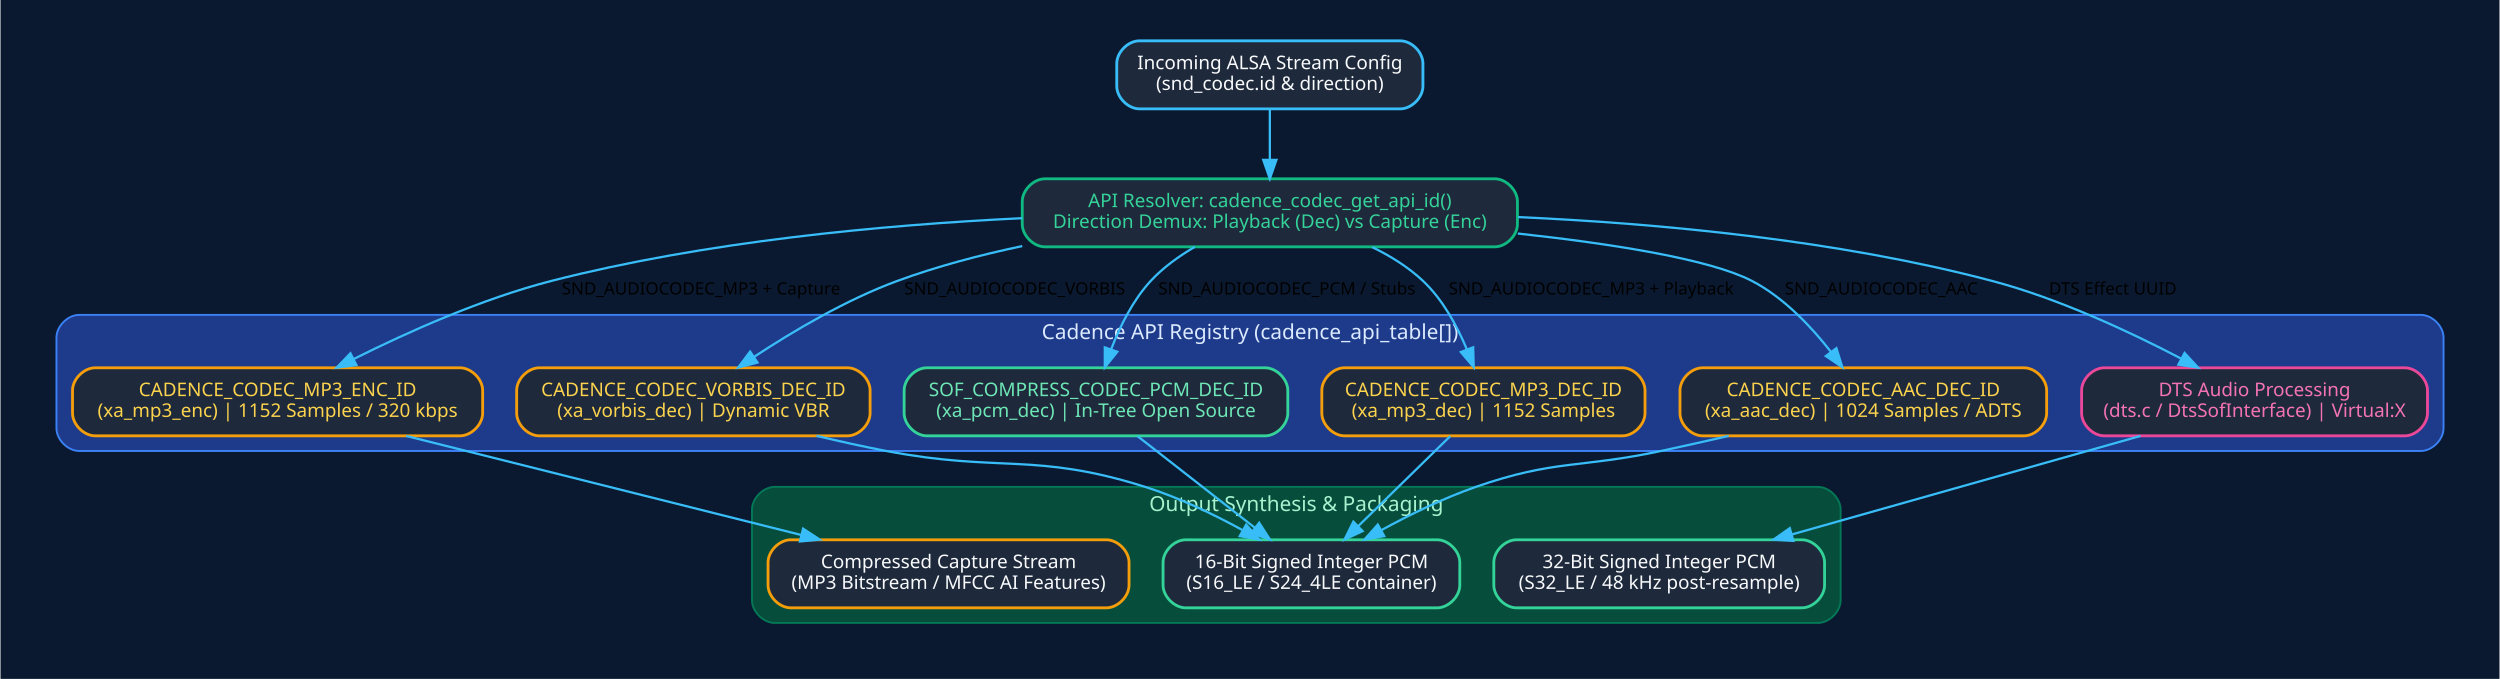
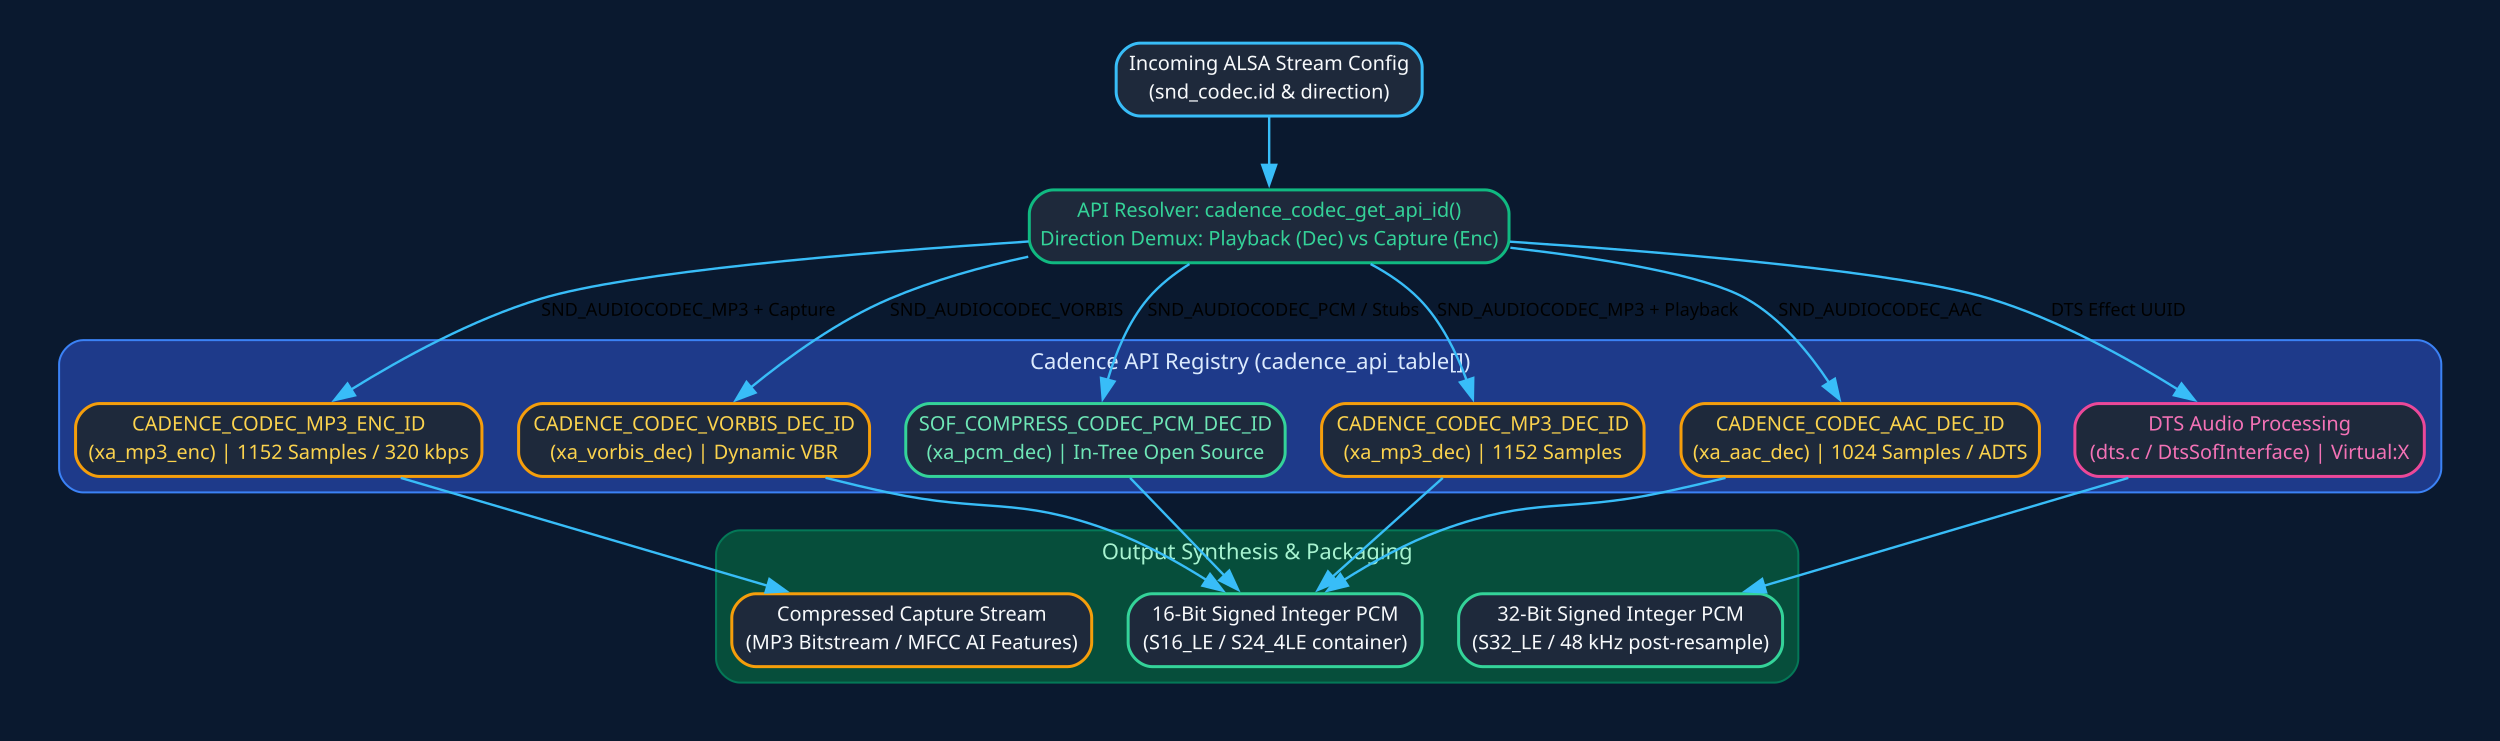
- <svg xmlns="http://www.w3.org/2000/svg" width="1322pt" height="359pt" viewBox="0.00 0.00 1322.20 359.20">
-   <g id="graph0" class="graph" transform="scale(1 1) rotate(0) translate(21.6 337.6)">
-     <polygon fill="#0a192f" stroke="transparent" points="-21.6,21.6 -21.6,-337.6 1300.6,-337.6 1300.6,21.6 -21.6,21.6" />
+ <svg xmlns="http://www.w3.org/2000/svg" width="1252pt" height="371pt" viewBox="0.00 0.00 1252.00 371.00">
+   <g id="graph0" class="graph" transform="scale(1 1) rotate(0) translate(21.6 349.85)">
+     <polygon fill="#0a192f" stroke="none" points="-21.6,21.6 -21.6,-349.85 1230.6,-349.85 1230.6,21.6 -21.6,21.6" />
    <g id="clust1" class="cluster">
-       <path fill="#1e3a8a" stroke="#3b82f6" d="M20,-99C20,-99 1259,-99 1259,-99 1265,-99 1271,-105 1271,-111 1271,-111 1271,-159 1271,-159 1271,-165 1265,-171 1259,-171 1259,-171 20,-171 20,-171 14,-171 8,-165 8,-159 8,-159 8,-111 8,-111 8,-105 14,-99 20,-99" />
-       <text text-anchor="middle" x="639.5" y="-158.2" font-family="verdana" font-size="11.00" fill="#dbeafe">Cadence API Registry (cadence_api_table[])</text>
+       <path fill="#1e3a8a" stroke="#3b82f6" d="M20,-103.25C20,-103.25 1189,-103.25 1189,-103.25 1195,-103.25 1201,-109.25 1201,-115.25 1201,-115.25 1201,-167.5 1201,-167.5 1201,-173.5 1195,-179.5 1189,-179.5 1189,-179.5 20,-179.5 20,-179.5 14,-179.5 8,-173.5 8,-167.5 8,-167.5 8,-115.25 8,-115.25 8,-109.25 14,-103.25 20,-103.25" />
+       <text xml:space="preserve" text-anchor="middle" x="604.5" y="-165.05" font-family="verdana" font-size="11.00" fill="#dbeafe">Cadence API Registry (cadence_api_table[])</text>
    </g>
    <g id="clust2" class="cluster">
-       <path fill="#064e3b" stroke="#047857" d="M388,-8C388,-8 940,-8 940,-8 946,-8 952,-14 952,-20 952,-20 952,-68 952,-68 952,-74 946,-80 940,-80 940,-80 388,-80 388,-80 382,-80 376,-74 376,-68 376,-68 376,-20 376,-20 376,-14 382,-8 388,-8" />
-       <text text-anchor="middle" x="664" y="-67.2" font-family="verdana" font-size="11.00" fill="#a7f3d0">Output Synthesis &amp; Packaging</text>
+       <path fill="#064e3b" stroke="#047857" d="M349,-8C349,-8 867,-8 867,-8 873,-8 879,-14 879,-20 879,-20 879,-72.25 879,-72.25 879,-78.25 873,-84.25 867,-84.25 867,-84.25 349,-84.25 349,-84.25 343,-84.25 337,-78.25 337,-72.25 337,-72.25 337,-20 337,-20 337,-14 343,-8 349,-8" />
+       <text xml:space="preserve" text-anchor="middle" x="608" y="-69.8" font-family="verdana" font-size="11.00" fill="#a7f3d0">Output Synthesis &amp; Packaging</text>
    </g>
    <g id="node1" class="node">
-       <path fill="#1e293b" stroke="#38bdf8" stroke-width="1.5" d="M719,-316C719,-316 581,-316 581,-316 575,-316 569,-310 569,-304 569,-304 569,-292 569,-292 569,-286 575,-280 581,-280 581,-280 719,-280 719,-280 725,-280 731,-286 731,-292 731,-292 731,-304 731,-304 731,-310 725,-316 719,-316" />
-       <text text-anchor="middle" x="650" y="-301" font-family="verdana" font-size="10.00" fill="#f8fafc">Incoming ALSA Stream Config</text>
-       <text text-anchor="middle" x="650" y="-290" font-family="verdana" font-size="10.00" fill="#f8fafc">(snd_codec.id &amp; direction)</text>
+       <path fill="#1e293b" stroke="#38bdf8" stroke-width="1.5" d="M678.62,-328.25C678.62,-328.25 549.38,-328.25 549.38,-328.25 543.38,-328.25 537.38,-322.25 537.38,-316.25 537.38,-316.25 537.38,-303.75 537.38,-303.75 537.38,-297.75 543.38,-291.75 549.38,-291.75 549.38,-291.75 678.62,-291.75 678.62,-291.75 684.62,-291.75 690.62,-297.75 690.62,-303.75 690.62,-303.75 690.62,-316.25 690.62,-316.25 690.62,-322.25 684.62,-328.25 678.62,-328.25" />
+       <text xml:space="preserve" text-anchor="middle" x="614" y="-314.75" font-family="verdana" font-size="10.00" fill="#f8fafc">Incoming ALSA Stream Config</text>
+       <text xml:space="preserve" text-anchor="middle" x="614" y="-300.5" font-family="verdana" font-size="10.00" fill="#f8fafc">(snd_codec.id &amp; direction)</text>
    </g>
    <g id="node2" class="node">
-       <path fill="#1e293b" stroke="#10b981" stroke-width="1.5" d="M769,-243C769,-243 531,-243 531,-243 525,-243 519,-237 519,-231 519,-231 519,-219 519,-219 519,-213 525,-207 531,-207 531,-207 769,-207 769,-207 775,-207 781,-213 781,-219 781,-219 781,-231 781,-231 781,-237 775,-243 769,-243" />
-       <text text-anchor="middle" x="650" y="-228" font-family="verdana" font-size="10.00" fill="#34d399">API Resolver: cadence_codec_get_api_id()</text>
-       <text text-anchor="middle" x="650" y="-217" font-family="verdana" font-size="10.00" fill="#34d399">Direction Demux: Playback (Dec) vs Capture (Enc)</text>
+       <path fill="#1e293b" stroke="#10b981" stroke-width="1.5" d="M722.12,-254.75C722.12,-254.75 505.88,-254.75 505.88,-254.75 499.88,-254.75 493.88,-248.75 493.88,-242.75 493.88,-242.75 493.88,-230.25 493.88,-230.25 493.88,-224.25 499.88,-218.25 505.88,-218.25 505.88,-218.25 722.12,-218.25 722.12,-218.25 728.12,-218.25 734.12,-224.25 734.12,-230.25 734.12,-230.25 734.12,-242.75 734.12,-242.75 734.12,-248.75 728.12,-254.75 722.12,-254.75" />
+       <text xml:space="preserve" text-anchor="middle" x="614" y="-241.25" font-family="verdana" font-size="10.00" fill="#34d399">API Resolver: cadence_codec_get_api_id()</text>
+       <text xml:space="preserve" text-anchor="middle" x="614" y="-227" font-family="verdana" font-size="10.00" fill="#34d399">Direction Demux: Playback (Dec) vs Capture (Enc)</text>
    </g>
    <g id="edge1" class="edge">
-       <path fill="none" stroke="#38bdf8" stroke-width="1.2" d="M650,-279.81C650,-271.79 650,-262.05 650,-253.07" />
-       <polygon fill="#38bdf8" stroke="#38bdf8" stroke-width="1.2" points="653.5,-253.03 650,-243.03 646.5,-253.03 653.5,-253.03" />
+       <path fill="none" stroke="#38bdf8" stroke-width="1.2" d="M614,-291.33C614,-283.99 614,-275.28 614,-267.02" />
+       <polygon fill="#38bdf8" stroke="#38bdf8" stroke-width="1.2" points="617.5,-267.28 614,-257.28 610.5,-267.28 617.5,-267.28" />
    </g>
    <g id="node3" class="node">
-       <path fill="#1e293b" stroke="#f59e0b" stroke-width="1.5" d="M836.5,-143C836.5,-143 689.5,-143 689.5,-143 683.5,-143 677.5,-137 677.5,-131 677.5,-131 677.5,-119 677.5,-119 677.5,-113 683.5,-107 689.5,-107 689.5,-107 836.5,-107 836.5,-107 842.5,-107 848.5,-113 848.5,-119 848.5,-119 848.5,-131 848.5,-131 848.5,-137 842.5,-143 836.5,-143" />
-       <text text-anchor="middle" x="763" y="-128" font-family="verdana" font-size="10.00" fill="#fcd34d">CADENCE_CODEC_MP3_DEC_ID</text>
-       <text text-anchor="middle" x="763" y="-117" font-family="verdana" font-size="10.00" fill="#fcd34d">(xa_mp3_dec) | 1152 Samples</text>
+       <path fill="#1e293b" stroke="#f59e0b" stroke-width="1.5" d="M789.75,-147.75C789.75,-147.75 652.25,-147.75 652.25,-147.75 646.25,-147.75 640.25,-141.75 640.25,-135.75 640.25,-135.75 640.25,-123.25 640.25,-123.25 640.25,-117.25 646.25,-111.25 652.25,-111.25 652.25,-111.25 789.75,-111.25 789.75,-111.25 795.75,-111.25 801.75,-117.25 801.75,-123.25 801.75,-123.25 801.75,-135.75 801.75,-135.75 801.75,-141.75 795.75,-147.75 789.75,-147.75" />
+       <text xml:space="preserve" text-anchor="middle" x="721" y="-134.25" font-family="verdana" font-size="10.00" fill="#fcd34d">CADENCE_CODEC_MP3_DEC_ID</text>
+       <text xml:space="preserve" text-anchor="middle" x="721" y="-120" font-family="verdana" font-size="10.00" fill="#fcd34d">(xa_mp3_dec) | 1152 Samples</text>
    </g>
    <g id="edge2" class="edge">
-       <path fill="none" stroke="#38bdf8" stroke-width="1.2" d="M704.19,-206.84C713.86,-202.12 723.3,-196.24 731,-189 741.51,-179.12 749.12,-165.03 754.27,-152.68" />
-       <polygon fill="#38bdf8" stroke="#38bdf8" stroke-width="1.2" points="757.57,-153.85 757.88,-143.26 751.03,-151.34 757.57,-153.85" />
-       <text text-anchor="middle" x="820" y="-181.8" font-family="verdana" font-size="9.00">SND_AUDIOCODEC_MP3 + Playback</text>
+       <path fill="none" stroke="#38bdf8" stroke-width="1.2" d="M664.8,-217.63C673.59,-212.94 682.11,-207.2 689,-200.25 700.21,-188.94 707.93,-172.98 712.97,-159.19" />
+       <polygon fill="#38bdf8" stroke="#38bdf8" stroke-width="1.2" points="716.2,-160.57 716.02,-149.98 709.55,-158.37 716.2,-160.57" />
+       <text xml:space="preserve" text-anchor="middle" x="773.54" y="-191.7" font-family="verdana" font-size="9.00">SND_AUDIOCODEC_MP3 + Playback</text>
    </g>
    <g id="node4" class="node">
-       <path fill="#1e293b" stroke="#f59e0b" stroke-width="1.5" d="M221.5,-143C221.5,-143 28.5,-143 28.5,-143 22.5,-143 16.5,-137 16.5,-131 16.5,-131 16.5,-119 16.5,-119 16.5,-113 22.5,-107 28.5,-107 28.5,-107 221.5,-107 221.5,-107 227.5,-107 233.5,-113 233.5,-119 233.5,-119 233.5,-131 233.5,-131 233.5,-137 227.5,-143 221.5,-143" />
-       <text text-anchor="middle" x="125" y="-128" font-family="verdana" font-size="10.00" fill="#fcd34d">CADENCE_CODEC_MP3_ENC_ID</text>
-       <text text-anchor="middle" x="125" y="-117" font-family="verdana" font-size="10.00" fill="#fcd34d">(xa_mp3_enc) | 1152 Samples / 320 kbps</text>
+       <path fill="#1e293b" stroke="#f59e0b" stroke-width="1.5" d="M207.75,-147.75C207.75,-147.75 28.25,-147.75 28.25,-147.75 22.25,-147.75 16.25,-141.75 16.25,-135.75 16.25,-135.75 16.25,-123.25 16.25,-123.25 16.25,-117.25 22.25,-111.25 28.25,-111.25 28.25,-111.25 207.75,-111.25 207.75,-111.25 213.75,-111.25 219.75,-117.25 219.75,-123.25 219.75,-123.25 219.75,-135.75 219.75,-135.75 219.75,-141.75 213.75,-147.75 207.75,-147.75" />
+       <text xml:space="preserve" text-anchor="middle" x="118" y="-134.25" font-family="verdana" font-size="10.00" fill="#fcd34d">CADENCE_CODEC_MP3_ENC_ID</text>
+       <text xml:space="preserve" text-anchor="middle" x="118" y="-120" font-family="verdana" font-size="10.00" fill="#fcd34d">(xa_mp3_enc) | 1152 Samples / 320 kbps</text>
    </g>
    <g id="edge3" class="edge">
-       <path fill="none" stroke="#38bdf8" stroke-width="1.2" d="M518.98,-222.16C444.92,-218.59 351.18,-209.8 270,-189 233.21,-179.57 193.84,-161.93 165.41,-147.71" />
-       <polygon fill="#38bdf8" stroke="#38bdf8" stroke-width="1.2" points="166.71,-144.45 156.21,-143.04 163.54,-150.69 166.71,-144.45" />
-       <text text-anchor="middle" x="349" y="-181.8" font-family="verdana" font-size="9.00">SND_AUDIOCODEC_MP3 + Capture</text>
+       <path fill="none" stroke="#38bdf8" stroke-width="1.2" d="M493.56,-228.92C405.34,-223.15 293.57,-213.59 249.25,-200.25 215.15,-189.99 179.68,-170.52 154.22,-154.76" />
+       <polygon fill="#38bdf8" stroke="#38bdf8" stroke-width="1.2" points="156.16,-151.84 145.84,-149.46 152.42,-157.76 156.16,-151.84" />
+       <text xml:space="preserve" text-anchor="middle" x="323.12" y="-191.7" font-family="verdana" font-size="9.00">SND_AUDIOCODEC_MP3 + Capture</text>
    </g>
    <g id="node5" class="node">
-       <path fill="#1e293b" stroke="#f59e0b" stroke-width="1.5" d="M1049,-143C1049,-143 879,-143 879,-143 873,-143 867,-137 867,-131 867,-131 867,-119 867,-119 867,-113 873,-107 879,-107 879,-107 1049,-107 1049,-107 1055,-107 1061,-113 1061,-119 1061,-119 1061,-131 1061,-131 1061,-137 1055,-143 1049,-143" />
-       <text text-anchor="middle" x="964" y="-128" font-family="verdana" font-size="10.00" fill="#fcd34d">CADENCE_CODEC_AAC_DEC_ID</text>
-       <text text-anchor="middle" x="964" y="-117" font-family="verdana" font-size="10.00" fill="#fcd34d">(xa_aac_dec) | 1024 Samples / ADTS</text>
+       <path fill="#1e293b" stroke="#f59e0b" stroke-width="1.5" d="M987.75,-147.75C987.75,-147.75 832.25,-147.75 832.25,-147.75 826.25,-147.75 820.25,-141.75 820.25,-135.75 820.25,-135.75 820.25,-123.25 820.25,-123.25 820.25,-117.25 826.25,-111.25 832.25,-111.25 832.25,-111.25 987.75,-111.25 987.75,-111.25 993.75,-111.25 999.75,-117.25 999.75,-123.25 999.75,-123.25 999.75,-135.75 999.75,-135.75 999.75,-141.75 993.75,-147.75 987.75,-147.75" />
+       <text xml:space="preserve" text-anchor="middle" x="910" y="-134.25" font-family="verdana" font-size="10.00" fill="#fcd34d">CADENCE_CODEC_AAC_DEC_ID</text>
+       <text xml:space="preserve" text-anchor="middle" x="910" y="-120" font-family="verdana" font-size="10.00" fill="#fcd34d">(xa_aac_dec) | 1024 Samples / ADTS</text>
    </g>
    <g id="edge4" class="edge">
-       <path fill="none" stroke="#38bdf8" stroke-width="1.2" d="M781.21,-214.04C831.88,-208.52 882.92,-200.42 905,-189 921.86,-180.28 936.49,-164.76 946.96,-151.3" />
-       <polygon fill="#38bdf8" stroke="#38bdf8" stroke-width="1.2" points="949.77,-153.39 952.92,-143.27 944.15,-149.21 949.77,-153.39" />
-       <text text-anchor="middle" x="973.5" y="-181.8" font-family="verdana" font-size="9.00">SND_AUDIOCODEC_AAC</text>
+       <path fill="none" stroke="#38bdf8" stroke-width="1.2" d="M734.8,-225.77C783.19,-220.22 832.34,-211.97 853,-200.25 870.35,-190.41 884.56,-173.05 894.46,-158.12" />
+       <polygon fill="#38bdf8" stroke="#38bdf8" stroke-width="1.2" points="897.31,-160.17 899.64,-149.83 891.37,-156.45 897.31,-160.17" />
+       <text xml:space="preserve" text-anchor="middle" x="920.08" y="-191.7" font-family="verdana" font-size="9.00">SND_AUDIOCODEC_AAC</text>
    </g>
    <g id="node6" class="node">
-       <path fill="#1e293b" stroke="#f59e0b" stroke-width="1.5" d="M426.5,-143C426.5,-143 263.5,-143 263.5,-143 257.5,-143 251.5,-137 251.5,-131 251.5,-131 251.5,-119 251.5,-119 251.5,-113 257.5,-107 263.5,-107 263.5,-107 426.5,-107 426.5,-107 432.5,-107 438.5,-113 438.5,-119 438.5,-119 438.5,-131 438.5,-131 438.5,-137 432.5,-143 426.5,-143" />
-       <text text-anchor="middle" x="345" y="-128" font-family="verdana" font-size="10.00" fill="#fcd34d">CADENCE_CODEC_VORBIS_DEC_ID</text>
-       <text text-anchor="middle" x="345" y="-117" font-family="verdana" font-size="10.00" fill="#fcd34d">(xa_vorbis_dec) | Dynamic VBR</text>
+       <path fill="#1e293b" stroke="#f59e0b" stroke-width="1.5" d="M401.88,-147.75C401.88,-147.75 250.12,-147.75 250.12,-147.75 244.12,-147.75 238.12,-141.75 238.12,-135.75 238.12,-135.75 238.12,-123.25 238.12,-123.25 238.12,-117.25 244.12,-111.25 250.12,-111.25 250.12,-111.25 401.88,-111.25 401.88,-111.25 407.88,-111.25 413.88,-117.25 413.88,-123.25 413.88,-123.25 413.88,-135.75 413.88,-135.75 413.88,-141.75 407.88,-147.75 401.88,-147.75" />
+       <text xml:space="preserve" text-anchor="middle" x="326" y="-134.25" font-family="verdana" font-size="10.00" fill="#fcd34d">CADENCE_CODEC_VORBIS_DEC_ID</text>
+       <text xml:space="preserve" text-anchor="middle" x="326" y="-120" font-family="verdana" font-size="10.00" fill="#fcd34d">(xa_vorbis_dec) | Dynamic VBR</text>
    </g>
    <g id="edge5" class="edge">
-       <path fill="none" stroke="#38bdf8" stroke-width="1.2" d="M519,-207.4C496.62,-202.68 473.87,-196.66 453,-189 425.9,-179.05 397.81,-162.43 377.07,-148.76" />
-       <polygon fill="#38bdf8" stroke="#38bdf8" stroke-width="1.2" points="378.91,-145.78 368.66,-143.11 375.01,-151.59 378.91,-145.78" />
-       <text text-anchor="middle" x="515" y="-181.8" font-family="verdana" font-size="9.00">SND_AUDIOCODEC_VORBIS</text>
+       <path fill="none" stroke="#38bdf8" stroke-width="1.2" d="M493.34,-221.29C469.8,-216.25 445.7,-209.45 424,-200.25 398.46,-189.42 373.04,-171.05 354.49,-155.88" />
+       <polygon fill="#38bdf8" stroke="#38bdf8" stroke-width="1.2" points="356.75,-153.21 346.84,-149.46 352.25,-158.57 356.75,-153.21" />
+       <text xml:space="preserve" text-anchor="middle" x="482.5" y="-191.7" font-family="verdana" font-size="9.00">SND_AUDIOCODEC_VORBIS</text>
    </g>
    <g id="node7" class="node">
-       <path fill="#1e293b" stroke="#34d399" stroke-width="1.5" d="M647.5,-143C647.5,-143 468.5,-143 468.5,-143 462.5,-143 456.5,-137 456.5,-131 456.5,-131 456.5,-119 456.5,-119 456.5,-113 462.5,-107 468.5,-107 468.5,-107 647.5,-107 647.5,-107 653.5,-107 659.5,-113 659.5,-119 659.5,-119 659.5,-131 659.5,-131 659.5,-137 653.5,-143 647.5,-143" />
-       <text text-anchor="middle" x="558" y="-128" font-family="verdana" font-size="10.00" fill="#6ee7b7">SOF_COMPRESS_CODEC_PCM_DEC_ID</text>
-       <text text-anchor="middle" x="558" y="-117" font-family="verdana" font-size="10.00" fill="#6ee7b7">(xa_pcm_dec) | In-Tree Open Source</text>
+       <path fill="#1e293b" stroke="#34d399" stroke-width="1.5" d="M610,-147.75C610,-147.75 444,-147.75 444,-147.75 438,-147.75 432,-141.75 432,-135.75 432,-135.75 432,-123.25 432,-123.25 432,-117.25 438,-111.25 444,-111.25 444,-111.25 610,-111.25 610,-111.25 616,-111.25 622,-117.25 622,-123.25 622,-123.25 622,-135.75 622,-135.75 622,-141.75 616,-147.75 610,-147.75" />
+       <text xml:space="preserve" text-anchor="middle" x="527" y="-134.25" font-family="verdana" font-size="10.00" fill="#6ee7b7">SOF_COMPRESS_CODEC_PCM_DEC_ID</text>
+       <text xml:space="preserve" text-anchor="middle" x="527" y="-120" font-family="verdana" font-size="10.00" fill="#6ee7b7">(xa_pcm_dec) | In-Tree Open Source</text>
    </g>
    <g id="edge6" class="edge">
-       <path fill="none" stroke="#38bdf8" stroke-width="1.2" d="M610.28,-206.96C601.86,-202.05 593.55,-196.07 587,-189 577.54,-178.79 570.7,-164.95 566.06,-152.84" />
-       <polygon fill="#38bdf8" stroke="#38bdf8" stroke-width="1.2" points="569.28,-151.47 562.66,-143.2 562.68,-153.79 569.28,-151.47" />
-       <text text-anchor="middle" x="659" y="-181.8" font-family="verdana" font-size="9.00">SND_AUDIOCODEC_PCM / Stubs</text>
+       <path fill="none" stroke="#38bdf8" stroke-width="1.2" d="M574.07,-217.63C566.41,-212.83 559,-207.04 553.25,-200.25 543.42,-188.64 537.08,-172.98 533.1,-159.45" />
+       <polygon fill="#38bdf8" stroke="#38bdf8" stroke-width="1.2" points="536.55,-158.8 530.64,-150.01 529.78,-160.57 536.55,-158.8" />
+       <text xml:space="preserve" text-anchor="middle" x="621.12" y="-191.7" font-family="verdana" font-size="9.00">SND_AUDIOCODEC_PCM / Stubs</text>
    </g>
    <g id="node8" class="node">
-       <path fill="#1e293b" stroke="#ec4899" stroke-width="1.5" d="M1250.5,-143C1250.5,-143 1091.5,-143 1091.5,-143 1085.5,-143 1079.5,-137 1079.5,-131 1079.5,-131 1079.5,-119 1079.5,-119 1079.5,-113 1085.5,-107 1091.5,-107 1091.5,-107 1250.5,-107 1250.5,-107 1256.5,-107 1262.5,-113 1262.5,-119 1262.5,-119 1262.5,-131 1262.5,-131 1262.5,-137 1256.5,-143 1250.5,-143" />
-       <text text-anchor="middle" x="1171" y="-128" font-family="verdana" font-size="10.00" fill="#f472b6">DTS Audio Processing</text>
-       <text text-anchor="middle" x="1171" y="-117" font-family="verdana" font-size="10.00" fill="#f472b6">(dts.c / DtsSofInterface) | Virtual:X</text>
+       <path fill="#1e293b" stroke="#ec4899" stroke-width="1.5" d="M1180.5,-147.75C1180.5,-147.75 1029.5,-147.75 1029.5,-147.75 1023.5,-147.75 1017.5,-141.75 1017.5,-135.75 1017.5,-135.75 1017.5,-123.25 1017.5,-123.25 1017.5,-117.25 1023.5,-111.25 1029.5,-111.25 1029.5,-111.25 1180.5,-111.25 1180.5,-111.25 1186.5,-111.25 1192.5,-117.25 1192.5,-123.25 1192.5,-123.25 1192.5,-135.75 1192.5,-135.75 1192.5,-141.75 1186.5,-147.75 1180.5,-147.75" />
+       <text xml:space="preserve" text-anchor="middle" x="1105" y="-134.25" font-family="verdana" font-size="10.00" fill="#f472b6">DTS Audio Processing</text>
+       <text xml:space="preserve" text-anchor="middle" x="1105" y="-120" font-family="verdana" font-size="10.00" fill="#f472b6">(dts.c / DtsSofInterface) | Virtual:X</text>
    </g>
    <g id="edge7" class="edge">
-       <path fill="none" stroke="#38bdf8" stroke-width="1.2" d="M781.39,-222.74C855.95,-219.37 950.39,-210.57 1032,-189 1067.29,-179.67 1104.85,-162.14 1132.02,-147.93" />
-       <polygon fill="#38bdf8" stroke="#38bdf8" stroke-width="1.2" points="1133.98,-150.85 1141.17,-143.07 1130.7,-144.67 1133.98,-150.85" />
-       <text text-anchor="middle" x="1096" y="-181.8" font-family="verdana" font-size="9.00">DTS Effect UUID</text>
+       <path fill="none" stroke="#38bdf8" stroke-width="1.2" d="M734.57,-228.82C821.68,-223.03 931.39,-213.5 975,-200.25 1008.82,-189.98 1043.95,-170.51 1069.15,-154.75" />
+       <polygon fill="#38bdf8" stroke="#38bdf8" stroke-width="1.2" points="1070.9,-157.79 1077.44,-149.46 1067.13,-151.89 1070.9,-157.79" />
+       <text xml:space="preserve" text-anchor="middle" x="1039.29" y="-191.7" font-family="verdana" font-size="9.00">DTS Effect UUID</text>
    </g>
    <g id="node9" class="node">
-       <path fill="#1e293b" stroke="#34d399" stroke-width="1.5" d="M738.5,-52C738.5,-52 605.5,-52 605.5,-52 599.5,-52 593.5,-46 593.5,-40 593.5,-40 593.5,-28 593.5,-28 593.5,-22 599.5,-16 605.5,-16 605.5,-16 738.5,-16 738.5,-16 744.5,-16 750.5,-22 750.5,-28 750.5,-28 750.5,-40 750.5,-40 750.5,-46 744.5,-52 738.5,-52" />
-       <text text-anchor="middle" x="672" y="-37" font-family="verdana" font-size="10.00" fill="#f8fafc">16-Bit Signed Integer PCM</text>
-       <text text-anchor="middle" x="672" y="-26" font-family="verdana" font-size="10.00" fill="#f8fafc">(S16_LE / S24_4LE container)</text>
+       <path fill="#1e293b" stroke="#34d399" stroke-width="1.5" d="M678.62,-52.5C678.62,-52.5 555.38,-52.5 555.38,-52.5 549.38,-52.5 543.38,-46.5 543.38,-40.5 543.38,-40.5 543.38,-28 543.38,-28 543.38,-22 549.38,-16 555.38,-16 555.38,-16 678.62,-16 678.62,-16 684.62,-16 690.62,-22 690.62,-28 690.62,-28 690.62,-40.5 690.62,-40.5 690.62,-46.5 684.62,-52.5 678.62,-52.5" />
+       <text xml:space="preserve" text-anchor="middle" x="617" y="-39" font-family="verdana" font-size="10.00" fill="#f8fafc">16-Bit Signed Integer PCM</text>
+       <text xml:space="preserve" text-anchor="middle" x="617" y="-24.75" font-family="verdana" font-size="10.00" fill="#f8fafc">(S16_LE / S24_4LE container)</text>
    </g>
    <g id="edge8" class="edge">
-       <path fill="none" stroke="#38bdf8" stroke-width="1.2" d="M745.45,-106.84C731.61,-93.3 712.12,-74.24 696.69,-59.15" />
-       <polygon fill="#38bdf8" stroke="#38bdf8" stroke-width="1.2" points="699.09,-56.6 689.49,-52.11 694.19,-61.6 699.09,-56.6" />
+       <path fill="none" stroke="#38bdf8" stroke-width="1.2" d="M700.95,-110.52C685.27,-96.46 663.25,-76.72 645.7,-60.99" />
+       <polygon fill="#38bdf8" stroke="#38bdf8" stroke-width="1.2" points="648.12,-58.46 638.34,-54.39 643.45,-63.67 648.12,-58.46" />
    </g>
    <g id="node11" class="node">
-       <path fill="#1e293b" stroke="#f59e0b" stroke-width="1.5" d="M563.5,-52C563.5,-52 396.5,-52 396.5,-52 390.5,-52 384.5,-46 384.5,-40 384.5,-40 384.5,-28 384.5,-28 384.5,-22 390.5,-16 396.5,-16 396.5,-16 563.5,-16 563.5,-16 569.5,-16 575.5,-22 575.5,-28 575.5,-28 575.5,-40 575.5,-40 575.5,-46 569.5,-52 563.5,-52" />
-       <text text-anchor="middle" x="480" y="-37" font-family="verdana" font-size="10.00" fill="#f8fafc">Compressed Capture Stream</text>
-       <text text-anchor="middle" x="480" y="-26" font-family="verdana" font-size="10.00" fill="#f8fafc">(MP3 Bitstream / MFCC AI Features)</text>
+       <path fill="#1e293b" stroke="#f59e0b" stroke-width="1.5" d="M513.12,-52.5C513.12,-52.5 356.88,-52.5 356.88,-52.5 350.88,-52.5 344.88,-46.5 344.88,-40.5 344.88,-40.5 344.88,-28 344.88,-28 344.88,-22 350.88,-16 356.88,-16 356.88,-16 513.12,-16 513.12,-16 519.12,-16 525.12,-22 525.12,-28 525.12,-28 525.12,-40.5 525.12,-40.5 525.12,-46.5 519.12,-52.5 513.12,-52.5" />
+       <text xml:space="preserve" text-anchor="middle" x="435" y="-39" font-family="verdana" font-size="10.00" fill="#f8fafc">Compressed Capture Stream</text>
+       <text xml:space="preserve" text-anchor="middle" x="435" y="-24.75" font-family="verdana" font-size="10.00" fill="#f8fafc">(MP3 Bitstream / MFCC AI Features)</text>
    </g>
    <g id="edge13" class="edge">
-       <path fill="none" stroke="#38bdf8" stroke-width="1.2" d="M193.03,-106.95C252.75,-91.97 339.59,-70.2 402.09,-54.53" />
-       <polygon fill="#38bdf8" stroke="#38bdf8" stroke-width="1.2" points="403.05,-57.9 411.9,-52.07 401.35,-51.11 403.05,-57.9" />
+       <path fill="none" stroke="#38bdf8" stroke-width="1.2" d="M179.12,-110.52C231.64,-95.07 307.44,-72.77 362.91,-56.46" />
+       <polygon fill="#38bdf8" stroke="#38bdf8" stroke-width="1.2" points="363.72,-59.87 372.32,-53.69 361.74,-53.15 363.72,-59.87" />
    </g>
    <g id="edge9" class="edge">
-       <path fill="none" stroke="#38bdf8" stroke-width="1.2" d="M892.72,-106.95C880.81,-104.21 868.57,-101.47 857,-99 813.61,-89.73 800.91,-94.56 759,-80 741.97,-74.08 724.13,-65.35 709.07,-57.15" />
-       <polygon fill="#38bdf8" stroke="#38bdf8" stroke-width="1.2" points="710.52,-53.95 700.08,-52.14 707.11,-60.07 710.52,-53.95" />
+       <path fill="none" stroke="#38bdf8" stroke-width="1.2" d="M842.54,-110.52C832.01,-107.94 821.24,-105.43 811,-103.25 762.04,-92.83 746.99,-101.48 700,-84.25 683.02,-78.03 665.59,-68.32 651.11,-59.19" />
+       <polygon fill="#38bdf8" stroke="#38bdf8" stroke-width="1.2" points="653.41,-56.52 643.12,-54 649.6,-62.38 653.41,-56.52" />
    </g>
    <g id="edge10" class="edge">
-       <path fill="none" stroke="#38bdf8" stroke-width="1.2" d="M410.08,-107C422.3,-104.1 435,-101.3 447,-99 507.38,-87.45 525.37,-98.47 584,-80 601.62,-74.45 619.98,-65.61 635.35,-57.23" />
-       <polygon fill="#38bdf8" stroke="#38bdf8" stroke-width="1.2" points="637.48,-60.04 644.49,-52.1 634.06,-53.94 637.48,-60.04" />
+       <path fill="none" stroke="#38bdf8" stroke-width="1.2" d="M391.83,-110.56C402.22,-107.96 412.88,-105.43 423,-103.25 471.93,-92.71 487.01,-101.48 534,-84.25 550.98,-78.03 568.41,-68.32 582.89,-59.19" />
+       <polygon fill="#38bdf8" stroke="#38bdf8" stroke-width="1.2" points="584.4,-62.38 590.88,-54 580.59,-56.52 584.4,-62.38" />
    </g>
    <g id="edge11" class="edge">
-       <path fill="none" stroke="#38bdf8" stroke-width="1.2" d="M579.98,-106.84C597.64,-93.05 622.63,-73.54 642.11,-58.33" />
-       <polygon fill="#38bdf8" stroke="#38bdf8" stroke-width="1.2" points="644.36,-61.02 650.09,-52.11 640.05,-55.5 644.36,-61.02" />
+       <path fill="none" stroke="#38bdf8" stroke-width="1.2" d="M544.35,-110.52C557.8,-96.59 576.62,-77.08 591.74,-61.42" />
+       <polygon fill="#38bdf8" stroke="#38bdf8" stroke-width="1.2" points="594.01,-64.11 598.44,-54.48 588.98,-59.25 594.01,-64.11" />
    </g>
    <g id="node10" class="node">
-       <path fill="#1e293b" stroke="#34d399" stroke-width="1.5" d="M931.5,-52C931.5,-52 780.5,-52 780.5,-52 774.5,-52 768.5,-46 768.5,-40 768.5,-40 768.5,-28 768.5,-28 768.5,-22 774.5,-16 780.5,-16 780.5,-16 931.5,-16 931.5,-16 937.5,-16 943.5,-22 943.5,-28 943.5,-28 943.5,-40 943.5,-40 943.5,-46 937.5,-52 931.5,-52" />
-       <text text-anchor="middle" x="856" y="-37" font-family="verdana" font-size="10.00" fill="#f8fafc">32-Bit Signed Integer PCM</text>
-       <text text-anchor="middle" x="856" y="-26" font-family="verdana" font-size="10.00" fill="#f8fafc">(S32_LE / 48 kHz post-resample)</text>
+       <path fill="#1e293b" stroke="#34d399" stroke-width="1.5" d="M859.12,-52.5C859.12,-52.5 720.88,-52.5 720.88,-52.5 714.88,-52.5 708.88,-46.5 708.88,-40.5 708.88,-40.5 708.88,-28 708.88,-28 708.88,-22 714.88,-16 720.88,-16 720.88,-16 859.12,-16 859.12,-16 865.12,-16 871.12,-22 871.12,-28 871.12,-28 871.12,-40.5 871.12,-40.5 871.12,-46.5 865.12,-52.5 859.12,-52.5" />
+       <text xml:space="preserve" text-anchor="middle" x="790" y="-39" font-family="verdana" font-size="10.00" fill="#f8fafc">32-Bit Signed Integer PCM</text>
+       <text xml:space="preserve" text-anchor="middle" x="790" y="-24.75" font-family="verdana" font-size="10.00" fill="#f8fafc">(S32_LE / 48 kHz post-resample)</text>
    </g>
    <g id="edge12" class="edge">
-       <path fill="none" stroke="#38bdf8" stroke-width="1.2" d="M1110.64,-106.95C1057.97,-92.07 981.54,-70.47 926.16,-54.82" />
-       <polygon fill="#38bdf8" stroke="#38bdf8" stroke-width="1.2" points="927,-51.42 916.43,-52.07 925.1,-58.16 927,-51.42" />
+       <path fill="none" stroke="#38bdf8" stroke-width="1.2" d="M1044.26,-110.52C992.08,-95.07 916.76,-72.77 861.64,-56.46" />
+       <polygon fill="#38bdf8" stroke="#38bdf8" stroke-width="1.2" points="862.87,-53.17 852.29,-53.69 860.89,-59.88 862.87,-53.17" />
    </g>
  </g>
</svg>
